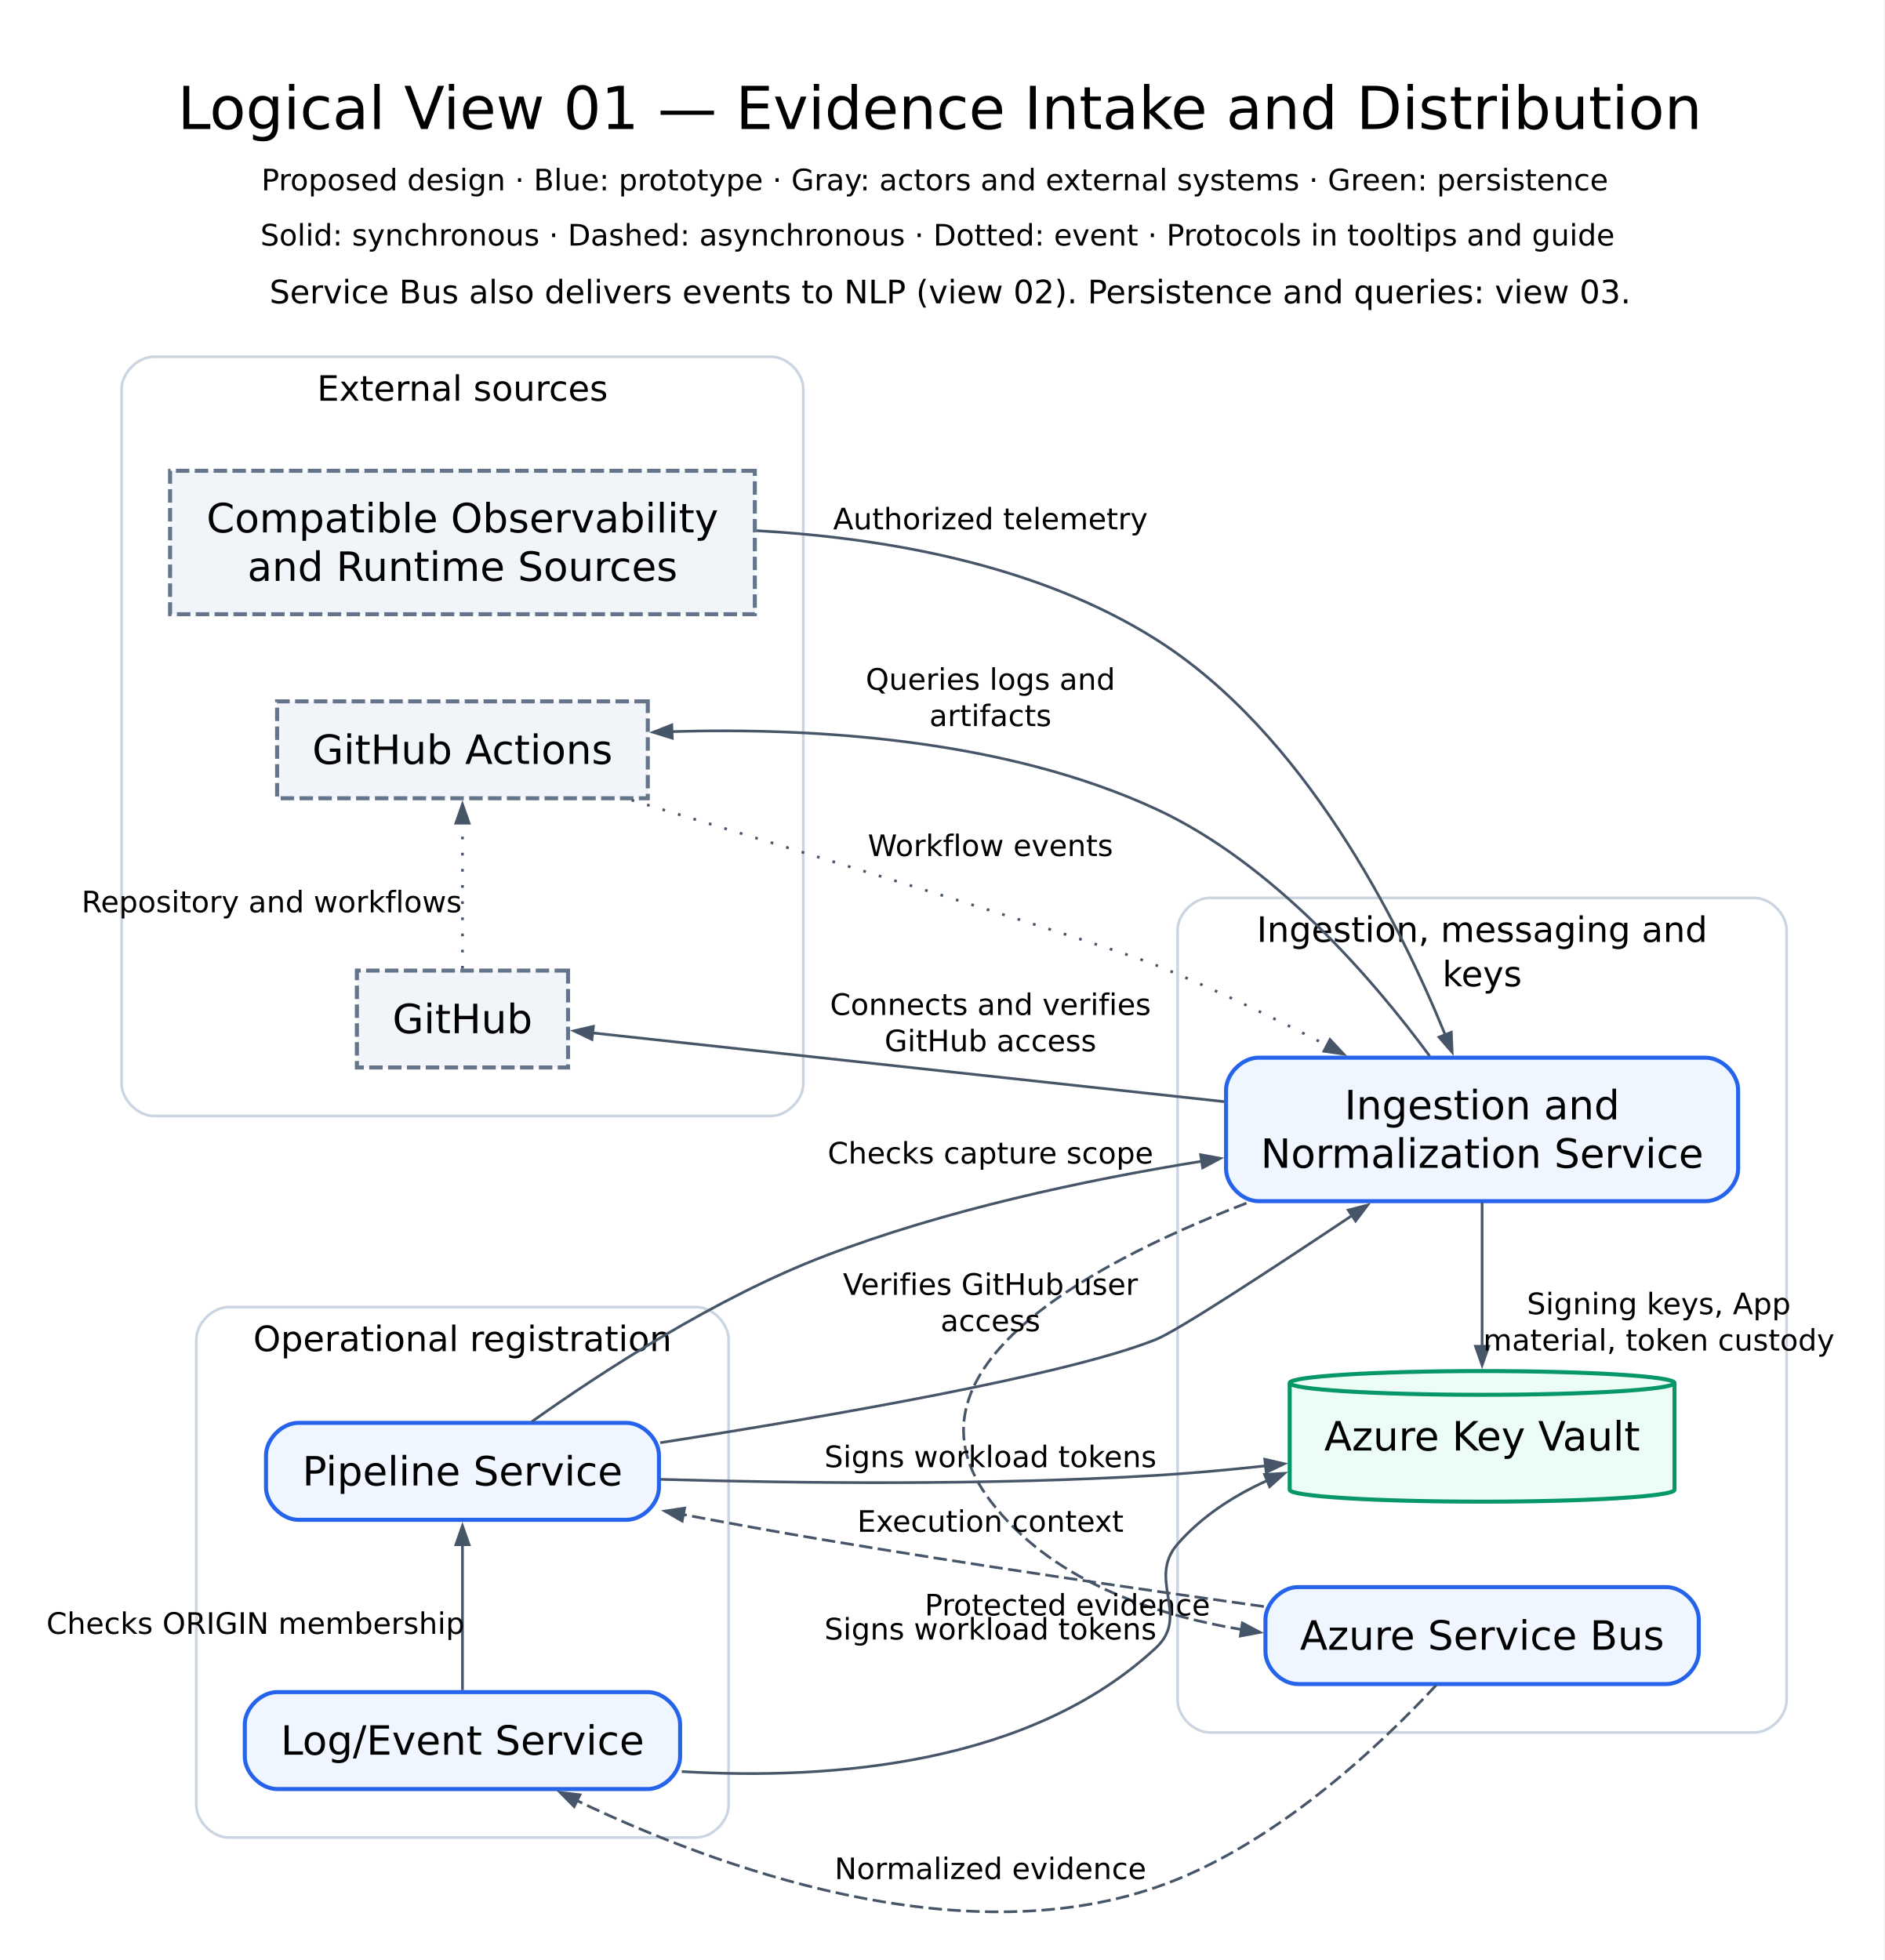
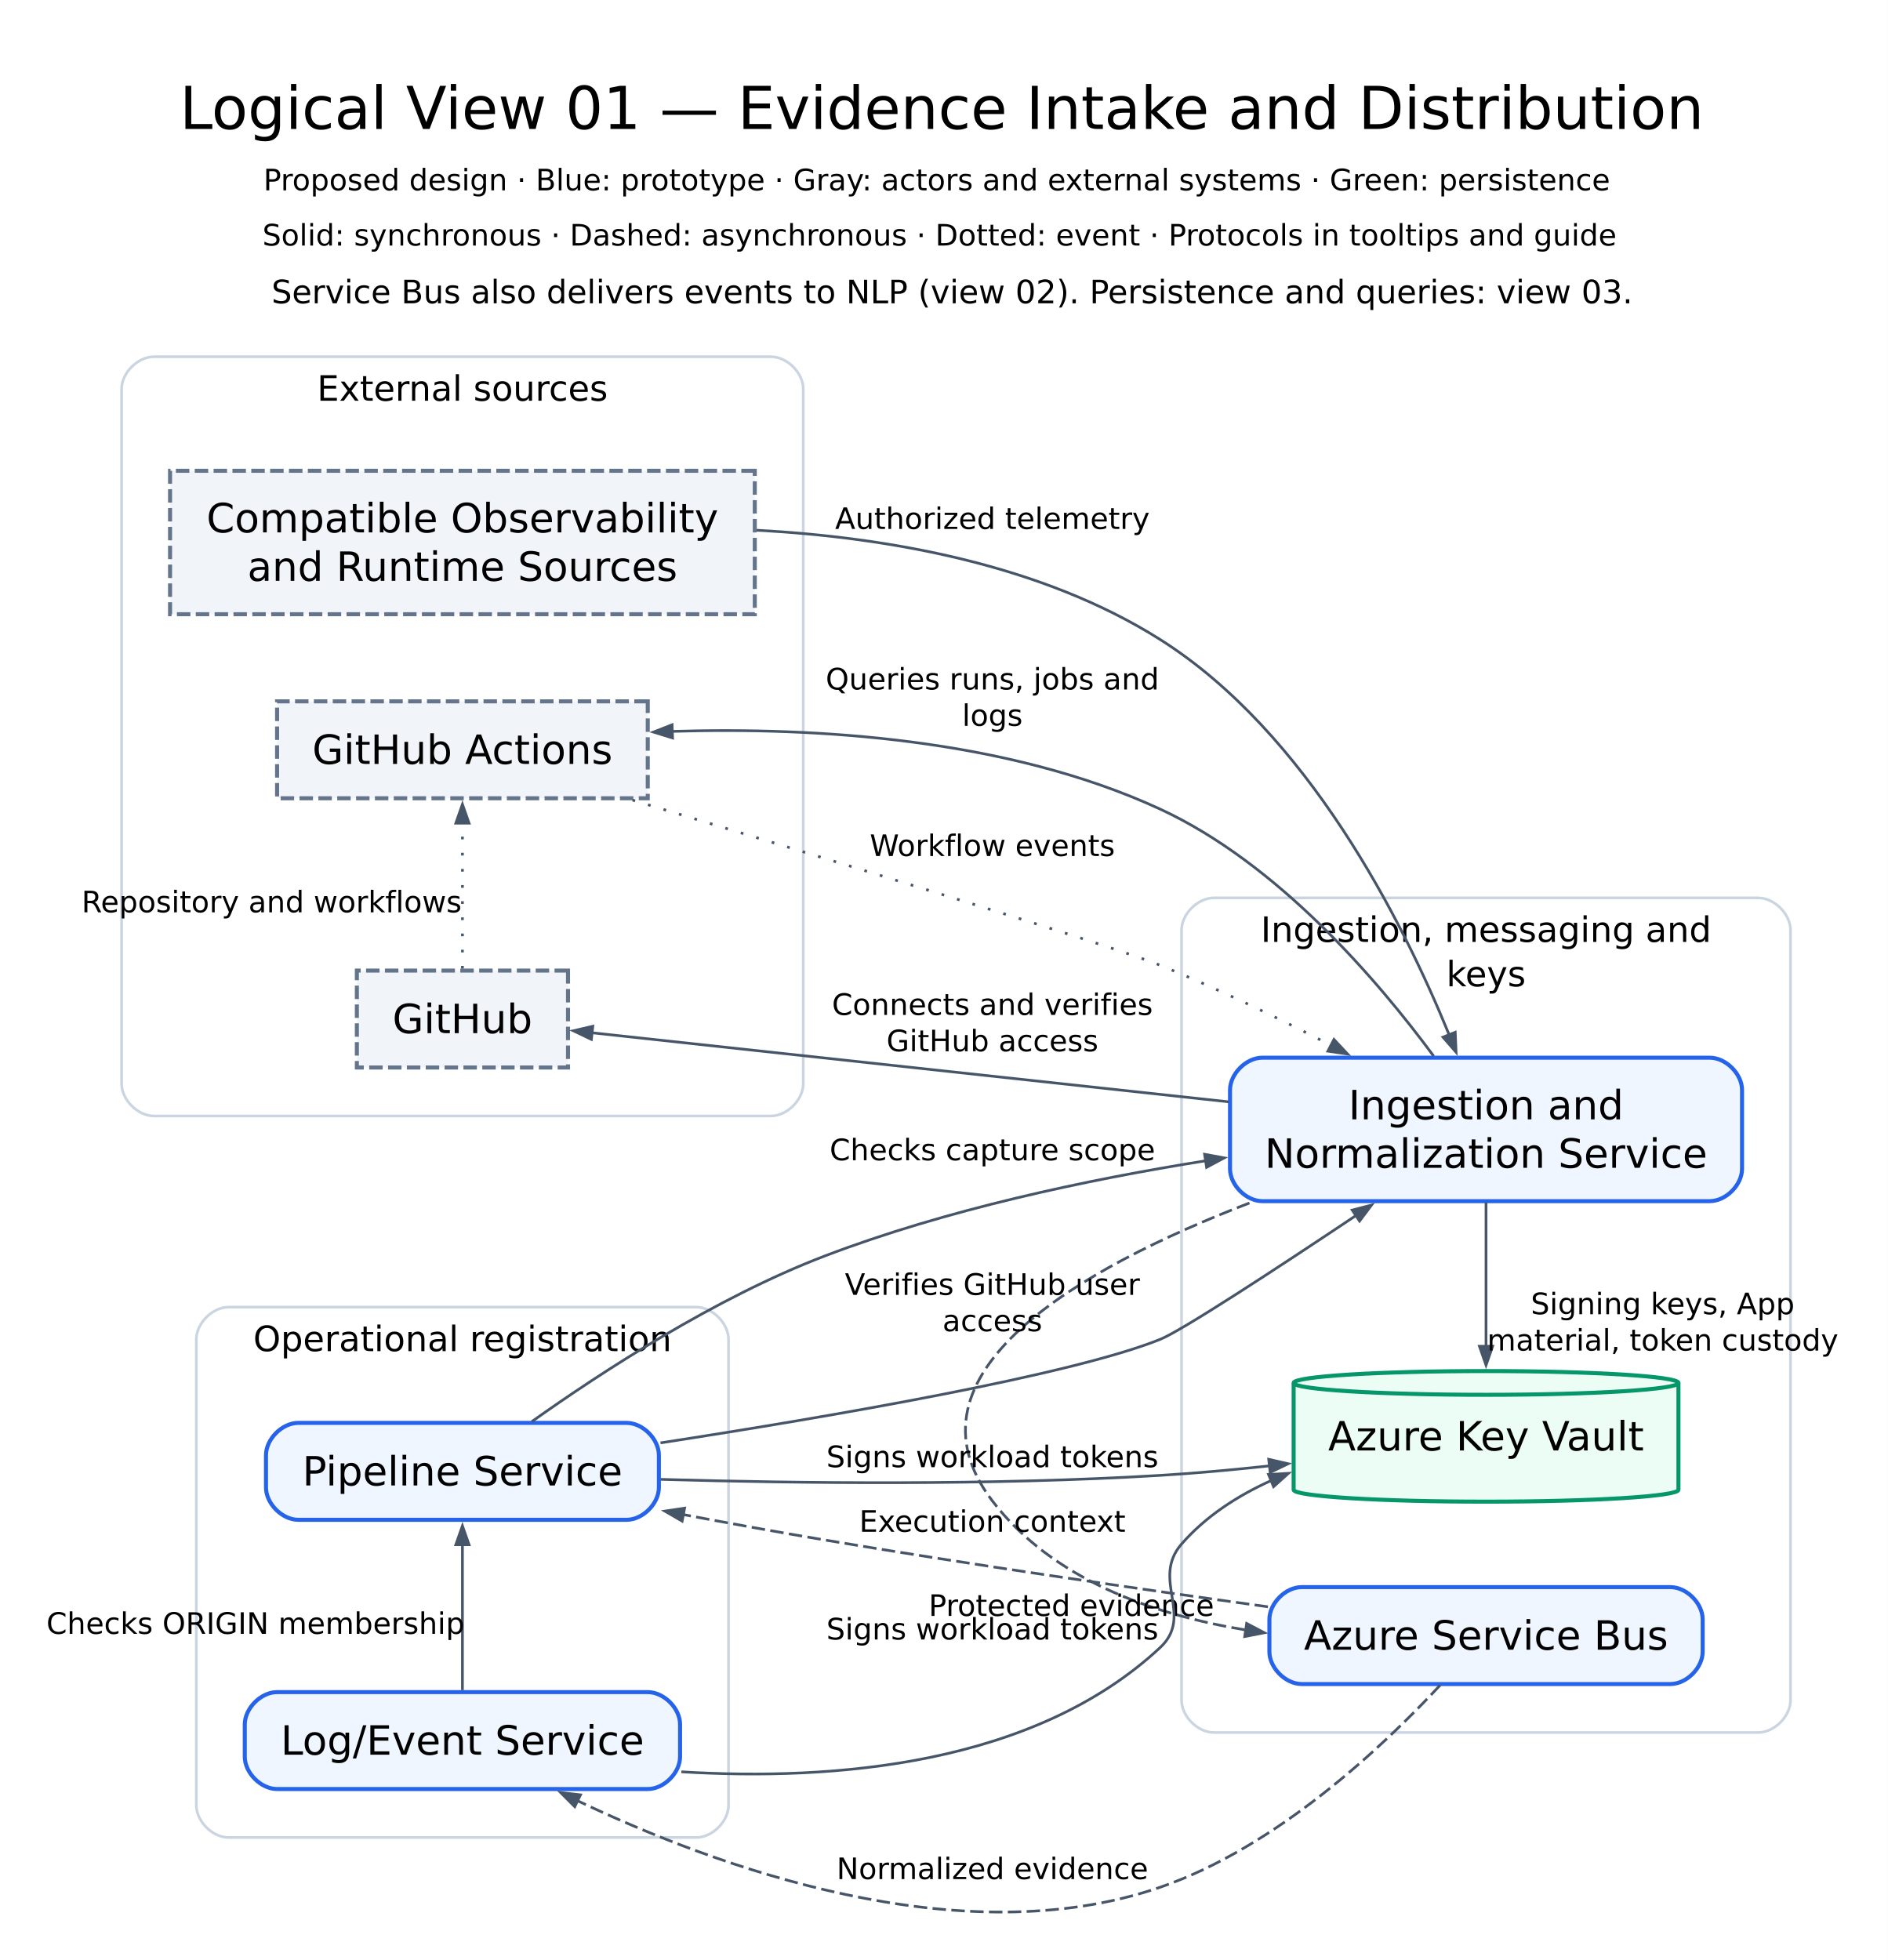
- <svg xmlns="http://www.w3.org/2000/svg" xmlns:xlink="http://www.w3.org/1999/xlink" width="700pt" height="728pt" viewBox="0.00 0.00 700.00 728.00">
-   <g id="graph0" class="graph" transform="scale(1 1) rotate(0) translate(18 710.16)">
-     <polygon fill="white" stroke="none" points="-18,18 -18,-710.16 681.67,-710.16 681.67,18 -18,18" />
-     <text xml:space="preserve" text-anchor="start" x="47.96" y="-662.26" font-family="DejaVu Sans" font-size="22.00">Logical View 01 — Evidence Intake and Distribution</text>
-     <text xml:space="preserve" text-anchor="start" x="79.08" y="-639.46" font-family="DejaVu Sans" font-size="11.00">Proposed design · Blue: prototype · Gray: actors and external systems · Green: persistence</text>
-     <text xml:space="preserve" text-anchor="start" x="78.71" y="-618.96" font-family="DejaVu Sans" font-size="11.00">Solid: synchronous · Dashed: asynchronous · Dotted: event · Protocols in tooltips and guide</text>
-     <text xml:space="preserve" text-anchor="start" x="82.08" y="-597.51" font-family="DejaVu Sans" font-size="12.00">Service Bus also delivers events to NLP (view 02). Persistence and queries: view 03.</text>
+ <svg xmlns="http://www.w3.org/2000/svg" xmlns:xlink="http://www.w3.org/1999/xlink" width="701pt" height="728pt" viewBox="0.00 0.00 701.00 728.00">
+   <g id="graph0" class="graph" transform="scale(1 1) rotate(0) translate(18 710.24)">
+     <polygon fill="white" stroke="none" points="-18,18 -18,-710.24 683.17,-710.24 683.17,18 -18,18" />
+     <text xml:space="preserve" text-anchor="start" x="48.71" y="-662.34" font-family="DejaVu Sans" font-size="22.00">Logical View 01 — Evidence Intake and Distribution</text>
+     <text xml:space="preserve" text-anchor="start" x="79.83" y="-639.54" font-family="DejaVu Sans" font-size="11.00">Proposed design · Blue: prototype · Gray: actors and external systems · Green: persistence</text>
+     <text xml:space="preserve" text-anchor="start" x="79.46" y="-619.04" font-family="DejaVu Sans" font-size="11.00">Solid: synchronous · Dashed: asynchronous · Dotted: event · Protocols in tooltips and guide</text>
+     <text xml:space="preserve" text-anchor="start" x="82.83" y="-597.59" font-family="DejaVu Sans" font-size="12.00">Service Bus also delivers events to NLP (view 02). Persistence and queries: view 03.</text>
    <g id="clust1" class="cluster">
-       <path fill="white" stroke="#cbd5e1" d="M39.16,-295.66C39.16,-295.66 268.33,-295.66 268.33,-295.66 274.33,-295.66 280.33,-301.66 280.33,-307.66 280.33,-307.66 280.33,-565.66 280.33,-565.66 280.33,-571.66 274.33,-577.66 268.33,-577.66 268.33,-577.66 39.16,-577.66 39.16,-577.66 33.16,-577.66 27.16,-571.66 27.16,-565.66 27.16,-565.66 27.16,-307.66 27.16,-307.66 27.16,-301.66 33.16,-295.66 39.16,-295.66" />
-       <text xml:space="preserve" text-anchor="middle" x="153.75" y="-561.31" font-family="DejaVu Sans" font-size="13.00">External sources</text>
+       <path fill="white" stroke="#cbd5e1" d="M39.16,-295.74C39.16,-295.74 268.33,-295.74 268.33,-295.74 274.33,-295.74 280.33,-301.74 280.33,-307.74 280.33,-307.74 280.33,-565.74 280.33,-565.74 280.33,-571.74 274.33,-577.74 268.33,-577.74 268.33,-577.74 39.16,-577.74 39.16,-577.74 33.16,-577.74 27.16,-571.74 27.16,-565.74 27.16,-565.74 27.16,-307.74 27.16,-307.74 27.16,-301.74 33.16,-295.74 39.16,-295.74" />
+       <text xml:space="preserve" text-anchor="middle" x="153.75" y="-561.39" font-family="DejaVu Sans" font-size="13.00">External sources</text>
    </g>
    <g id="clust2" class="cluster">
-       <path fill="white" stroke="#cbd5e1" d="M431.33,-66.66C431.33,-66.66 633.5,-66.66 633.5,-66.66 639.5,-66.66 645.5,-72.66 645.5,-78.66 645.5,-78.66 645.5,-364.66 645.5,-364.66 645.5,-370.66 639.5,-376.66 633.5,-376.66 633.5,-376.66 431.33,-376.66 431.33,-376.66 425.33,-376.66 419.33,-370.66 419.33,-364.66 419.33,-364.66 419.33,-78.66 419.33,-78.66 419.33,-72.66 425.33,-66.66 431.33,-66.66" />
-       <text xml:space="preserve" text-anchor="middle" x="532.42" y="-360.31" font-family="DejaVu Sans" font-size="13.00">Ingestion, messaging and</text>
-       <text xml:space="preserve" text-anchor="middle" x="532.42" y="-343.81" font-family="DejaVu Sans" font-size="13.00">keys</text>
+       <path fill="white" stroke="#cbd5e1" d="M432.83,-66.74C432.83,-66.74 635,-66.74 635,-66.74 641,-66.74 647,-72.74 647,-78.74 647,-78.74 647,-364.74 647,-364.74 647,-370.74 641,-376.74 635,-376.74 635,-376.74 432.83,-376.74 432.83,-376.74 426.83,-376.74 420.83,-370.74 420.83,-364.74 420.83,-364.74 420.83,-78.74 420.83,-78.74 420.83,-72.74 426.83,-66.74 432.83,-66.74" />
+       <text xml:space="preserve" text-anchor="middle" x="533.92" y="-360.39" font-family="DejaVu Sans" font-size="13.00">Ingestion, messaging and</text>
+       <text xml:space="preserve" text-anchor="middle" x="533.92" y="-343.89" font-family="DejaVu Sans" font-size="13.00">keys</text>
    </g>
    <g id="clust3" class="cluster">
-       <path fill="white" stroke="#cbd5e1" d="M66.91,-27.66C66.91,-27.66 240.58,-27.66 240.58,-27.66 246.58,-27.66 252.58,-33.66 252.58,-39.66 252.58,-39.66 252.58,-212.66 252.58,-212.66 252.58,-218.66 246.58,-224.66 240.58,-224.66 240.58,-224.66 66.91,-224.66 66.91,-224.66 60.91,-224.66 54.91,-218.66 54.91,-212.66 54.91,-212.66 54.91,-39.66 54.91,-39.66 54.91,-33.66 60.91,-27.66 66.91,-27.66" />
-       <text xml:space="preserve" text-anchor="middle" x="153.75" y="-208.31" font-family="DejaVu Sans" font-size="13.00">Operational registration</text>
+       <path fill="white" stroke="#cbd5e1" d="M66.91,-27.74C66.91,-27.74 240.58,-27.74 240.58,-27.74 246.58,-27.74 252.58,-33.74 252.58,-39.74 252.58,-39.74 252.58,-212.74 252.58,-212.74 252.58,-218.74 246.58,-224.74 240.58,-224.74 240.58,-224.74 66.91,-224.74 66.91,-224.74 60.91,-224.74 54.91,-218.74 54.91,-212.74 54.91,-212.74 54.91,-39.74 54.91,-39.74 54.91,-33.74 60.91,-27.74 66.91,-27.74" />
+       <text xml:space="preserve" text-anchor="middle" x="153.75" y="-208.39" font-family="DejaVu Sans" font-size="13.00">Operational registration</text>
    </g>
    <g id="node1" class="node">
      <g id="a_node1">
        <a xlink:title="github | external_system | L8 | status: confirmed">
-           <polygon fill="#f1f5f9" stroke="#64748b" stroke-width="1.5" stroke-dasharray="5,2" points="192.96,-349.66 114.54,-349.66 114.54,-313.66 192.96,-313.66 192.96,-349.66" />
-           <text xml:space="preserve" text-anchor="middle" x="153.75" y="-326.41" font-family="DejaVu Sans" font-size="15.00">GitHub</text>
+           <polygon fill="#f1f5f9" stroke="#64748b" stroke-width="1.5" stroke-dasharray="5,2" points="192.96,-349.74 114.54,-349.74 114.54,-313.74 192.96,-313.74 192.96,-349.74" />
+           <text xml:space="preserve" text-anchor="middle" x="153.75" y="-326.49" font-family="DejaVu Sans" font-size="15.00">GitHub</text>
        </a>
      </g>
    </g>
    <g id="node2" class="node">
      <g id="a_node2">
        <a xlink:title="github_actions | external_system | L8 | status: confirmed">
-           <polygon fill="#f1f5f9" stroke="#64748b" stroke-width="1.5" stroke-dasharray="5,2" points="222.58,-449.66 84.91,-449.66 84.91,-413.66 222.58,-413.66 222.58,-449.66" />
-           <text xml:space="preserve" text-anchor="middle" x="153.75" y="-426.41" font-family="DejaVu Sans" font-size="15.00">GitHub Actions</text>
+           <polygon fill="#f1f5f9" stroke="#64748b" stroke-width="1.5" stroke-dasharray="5,2" points="222.58,-449.74 84.91,-449.74 84.91,-413.74 222.58,-413.74 222.58,-449.74" />
+           <text xml:space="preserve" text-anchor="middle" x="153.75" y="-426.49" font-family="DejaVu Sans" font-size="15.00">GitHub Actions</text>
        </a>
      </g>
    </g>
    <g id="rel_github_github_actions" class="edge">
      <g id="a_rel_github_github_actions">
        <a xlink:title="Provides the repository, commits and CI/CD workflow definitions (GitHub API/HTTPS)">
-           <path fill="none" stroke="#475569" stroke-dasharray="1,5" d="M153.75,-350.41C153.75,-368.48 153.75,-386.55 153.75,-404.63" />
-           <polygon fill="#475569" stroke="#475569" points="151.3,-404.42 153.75,-411.42 156.2,-404.42 151.3,-404.42" />
-         </a>
-       </g>
-       <text xml:space="preserve" text-anchor="middle" x="82.88" y="-371.3" font-family="DejaVu Sans" font-size="11.00">Repository and workflows</text>
+           <path fill="none" stroke="#475569" stroke-dasharray="1,5" d="M153.75,-350.49C153.75,-368.56 153.75,-386.63 153.75,-404.71" />
+           <polygon fill="#475569" stroke="#475569" points="151.3,-404.5 153.75,-411.5 156.2,-404.5 151.3,-404.5" />
+         </a>
+       </g>
+       <text xml:space="preserve" text-anchor="middle" x="82.88" y="-371.38" font-family="DejaVu Sans" font-size="11.00">Repository and workflows</text>
    </g>
    <g id="node4" class="node">
      <g id="a_node4">
        <a xlink:title="ingestion_normalization_service | container | L3 | status: confirmed">
-           <path fill="#eff6ff" stroke="#2563eb" stroke-width="1.5" d="M615.5,-317.3C615.5,-317.3 449.33,-317.3 449.33,-317.3 443.33,-317.3 437.33,-311.3 437.33,-305.3 437.33,-305.3 437.33,-276.02 437.33,-276.02 437.33,-270.02 443.33,-264.02 449.33,-264.02 449.33,-264.02 615.5,-264.02 615.5,-264.02 621.5,-264.02 627.5,-270.02 627.5,-276.02 627.5,-276.02 627.5,-305.3 627.5,-305.3 627.5,-311.3 621.5,-317.3 615.5,-317.3" />
-           <text xml:space="preserve" text-anchor="middle" x="532.42" y="-294.41" font-family="DejaVu Sans" font-size="15.00">Ingestion and</text>
-           <text xml:space="preserve" text-anchor="middle" x="532.42" y="-276.41" font-family="DejaVu Sans" font-size="15.00">Normalization Service</text>
+           <path fill="#eff6ff" stroke="#2563eb" stroke-width="1.5" d="M617,-317.38C617,-317.38 450.83,-317.38 450.83,-317.38 444.83,-317.38 438.83,-311.38 438.83,-305.38 438.83,-305.38 438.83,-276.1 438.83,-276.1 438.83,-270.1 444.83,-264.1 450.83,-264.1 450.83,-264.1 617,-264.1 617,-264.1 623,-264.1 629,-270.1 629,-276.1 629,-276.1 629,-305.38 629,-305.38 629,-311.38 623,-317.38 617,-317.38" />
+           <text xml:space="preserve" text-anchor="middle" x="533.92" y="-294.49" font-family="DejaVu Sans" font-size="15.00">Ingestion and</text>
+           <text xml:space="preserve" text-anchor="middle" x="533.92" y="-276.49" font-family="DejaVu Sans" font-size="15.00">Normalization Service</text>
        </a>
      </g>
    </g>
    <g id="rel_github_actions_ingestion_event" class="edge">
      <g id="a_rel_github_actions_ingestion_event">
        <a xlink:title="Emits authorized workflow events (HTTPS/Webhook)">
-           <path fill="none" stroke="#475569" stroke-dasharray="1,5" d="M216.56,-412.98C286.47,-391.76 393.02,-359.1 411.33,-351.66 432.56,-343.03 455.13,-332.07 474.9,-321.83" />
-           <polygon fill="#475569" stroke="#475569" points="475.93,-324.06 481,-318.64 473.66,-319.71 475.93,-324.06" />
-         </a>
-       </g>
-       <text xml:space="preserve" text-anchor="middle" x="349.83" y="-392.2" font-family="DejaVu Sans" font-size="11.00">Workflow events</text>
+           <path fill="none" stroke="#475569" stroke-dasharray="1,5" d="M216.93,-413.07C287.25,-391.86 394.41,-359.21 412.83,-351.74 434.07,-343.13 456.64,-332.17 476.41,-321.93" />
+           <polygon fill="#475569" stroke="#475569" points="477.44,-324.16 482.5,-318.74 475.17,-319.81 477.44,-324.16" />
+         </a>
+       </g>
+       <text xml:space="preserve" text-anchor="middle" x="350.58" y="-392.29" font-family="DejaVu Sans" font-size="11.00">Workflow events</text>
    </g>
    <g id="node3" class="node">
      <g id="a_node3">
        <a xlink:title="observability_sources | external_system | L8 | status: confirmed">
-           <polygon fill="#f1f5f9" stroke="#64748b" stroke-width="1.5" stroke-dasharray="5,2" points="262.33,-535.3 45.16,-535.3 45.16,-482.02 262.33,-482.02 262.33,-535.3" />
-           <text xml:space="preserve" text-anchor="middle" x="153.75" y="-512.41" font-family="DejaVu Sans" font-size="15.00">Compatible Observability</text>
-           <text xml:space="preserve" text-anchor="middle" x="153.75" y="-494.41" font-family="DejaVu Sans" font-size="15.00">and Runtime Sources</text>
+           <polygon fill="#f1f5f9" stroke="#64748b" stroke-width="1.5" stroke-dasharray="5,2" points="262.33,-535.38 45.16,-535.38 45.16,-482.1 262.33,-482.1 262.33,-535.38" />
+           <text xml:space="preserve" text-anchor="middle" x="153.75" y="-512.49" font-family="DejaVu Sans" font-size="15.00">Compatible Observability</text>
+           <text xml:space="preserve" text-anchor="middle" x="153.75" y="-494.49" font-family="DejaVu Sans" font-size="15.00">and Runtime Sources</text>
        </a>
      </g>
    </g>
    <g id="rel_observability_sources_ingestion" class="edge">
      <g id="a_rel_observability_sources_ingestion">
        <a xlink:title="Provides authorized telemetry and operational evidence (REST/HTTPS)">
-           <path fill="none" stroke="#475569" d="M263.04,-513.05C311.63,-510.31 367.7,-500.23 411.33,-472.66 466.2,-437.99 501.44,-368.12 518.73,-325.76" />
-           <polygon fill="#475569" stroke="#475569" points="520.98,-326.74 521.29,-319.33 516.42,-324.93 520.98,-326.74" />
-         </a>
-       </g>
-       <text xml:space="preserve" text-anchor="middle" x="349.83" y="-513.55" font-family="DejaVu Sans" font-size="11.00">Authorized telemetry</text>
+           <path fill="none" stroke="#475569" d="M263.03,-513.3C312.05,-510.64 368.75,-500.57 412.83,-472.74 467.72,-438.09 502.95,-368.22 520.24,-325.84" />
+           <polygon fill="#475569" stroke="#475569" points="522.48,-326.83 522.79,-319.42 517.93,-325.01 522.48,-326.83" />
+         </a>
+       </g>
+       <text xml:space="preserve" text-anchor="middle" x="350.58" y="-513.77" font-family="DejaVu Sans" font-size="11.00">Authorized telemetry</text>
    </g>
    <g id="rel_ingestion_github_connection" class="edge">
      <g id="a_rel_ingestion_github_connection">
        <a xlink:title="Exchanges sign-in codes with the PKCE verifier and verifies GitHub identity, installations, repository access and collaborators (OAuth/HTTPS + REST/HTTPS)">
-           <path fill="none" stroke="#475569" d="M436.6,-300.98C361.76,-309.12 260.52,-320.14 201.96,-326.52" />
-           <polygon fill="#475569" stroke="#475569" points="201.84,-324.07 195.15,-327.26 202.37,-328.94 201.84,-324.07" />
-         </a>
-       </g>
-       <text xml:space="preserve" text-anchor="middle" x="349.83" y="-333.18" font-family="DejaVu Sans" font-size="11.00">Connects and verifies</text>
-       <text xml:space="preserve" text-anchor="middle" x="349.83" y="-319.68" font-family="DejaVu Sans" font-size="11.00">GitHub access</text>
+           <path fill="none" stroke="#475569" d="M438.31,-300.99C362.97,-309.16 260.7,-320.25 201.81,-326.64" />
+           <polygon fill="#475569" stroke="#475569" points="201.64,-324.19 194.95,-327.38 202.17,-329.06 201.64,-324.19" />
+         </a>
+       </g>
+       <text xml:space="preserve" text-anchor="middle" x="350.58" y="-333.26" font-family="DejaVu Sans" font-size="11.00">Connects and verifies</text>
+       <text xml:space="preserve" text-anchor="middle" x="350.58" y="-319.76" font-family="DejaVu Sans" font-size="11.00">GitHub access</text>
    </g>
    <g id="rel_ingestion_github_actions_read" class="edge">
      <g id="a_rel_ingestion_github_actions_read">
-         <a xlink:title="Retrieves authorized logs, artifacts and metadata (GitHub API/HTTPS)">
-           <path fill="none" stroke="#475569" d="M512.97,-317.89C492.02,-346.3 455.02,-389.45 411.33,-409.66 355,-435.71 284.31,-439.98 231.4,-438.42" />
-           <polygon fill="#475569" stroke="#475569" points="231.66,-435.98 224.58,-438.18 231.49,-440.88 231.66,-435.98" />
-         </a>
-       </g>
-       <text xml:space="preserve" text-anchor="middle" x="349.83" y="-453.96" font-family="DejaVu Sans" font-size="11.00">Queries logs and</text>
-       <text xml:space="preserve" text-anchor="middle" x="349.83" y="-440.46" font-family="DejaVu Sans" font-size="11.00">artifacts</text>
+         <a xlink:title="Retrieves authorized run metadata, jobs and logs (GitHub API/HTTPS)">
+           <path fill="none" stroke="#475569" d="M514.47,-317.97C493.52,-346.38 456.53,-389.54 412.83,-409.74 356.07,-435.97 284.82,-440.2 231.57,-438.58" />
+           <polygon fill="#475569" stroke="#475569" points="231.79,-436.14 224.7,-438.33 231.61,-441.04 231.79,-436.14" />
+         </a>
+       </g>
+       <text xml:space="preserve" text-anchor="middle" x="350.58" y="-454.15" font-family="DejaVu Sans" font-size="11.00">Queries runs, jobs and</text>
+       <text xml:space="preserve" text-anchor="middle" x="350.58" y="-440.65" font-family="DejaVu Sans" font-size="11.00">logs</text>
    </g>
    <g id="node5" class="node">
      <g id="a_node5">
        <a xlink:title="azure_service_bus | container | L4 | status: confirmed">
-           <path fill="#eff6ff" stroke="#2563eb" stroke-width="1.5" d="M600.88,-120.66C600.88,-120.66 463.96,-120.66 463.96,-120.66 457.96,-120.66 451.96,-114.66 451.96,-108.66 451.96,-108.66 451.96,-96.66 451.96,-96.66 451.96,-90.66 457.96,-84.66 463.96,-84.66 463.96,-84.66 600.88,-84.66 600.88,-84.66 606.88,-84.66 612.88,-90.66 612.88,-96.66 612.88,-96.66 612.88,-108.66 612.88,-108.66 612.88,-114.66 606.88,-120.66 600.88,-120.66" />
-           <text xml:space="preserve" text-anchor="middle" x="532.42" y="-97.41" font-family="DejaVu Sans" font-size="15.00">Azure Service Bus</text>
+           <path fill="#eff6ff" stroke="#2563eb" stroke-width="1.5" d="M602.38,-120.74C602.38,-120.74 465.46,-120.74 465.46,-120.74 459.46,-120.74 453.46,-114.74 453.46,-108.74 453.46,-108.74 453.46,-96.74 453.46,-96.74 453.46,-90.74 459.46,-84.74 465.46,-84.74 465.46,-84.74 602.38,-84.74 602.38,-84.74 608.38,-84.74 614.38,-90.74 614.38,-96.74 614.38,-96.74 614.38,-108.74 614.38,-108.74 614.38,-114.74 608.38,-120.74 602.38,-120.74" />
+           <text xml:space="preserve" text-anchor="middle" x="533.92" y="-97.49" font-family="DejaVu Sans" font-size="15.00">Azure Service Bus</text>
        </a>
      </g>
    </g>
    <g id="rel_ingestion_service_bus" class="edge">
      <g id="a_rel_ingestion_service_bus">
        <a xlink:title="Publishes normalized and protected evidence (Azure Service Bus)">
-           <path fill="none" stroke="#475569" stroke-dasharray="5,2" d="M444.89,-263.28C381.89,-238.88 313.86,-199.8 349.83,-152.66 371.71,-123.99 408.36,-110.71 443.12,-104.9" />
-           <polygon fill="#475569" stroke="#475569" points="443.38,-107.33 449.93,-103.86 442.64,-102.49 443.38,-107.33" />
-         </a>
-       </g>
-       <text xml:space="preserve" text-anchor="middle" x="378.42" y="-110.13" font-family="DejaVu Sans" font-size="11.00">Protected evidence</text>
+           <path fill="none" stroke="#475569" stroke-dasharray="5,2" d="M446.04,-263.41C382.8,-239.05 314.49,-199.99 350.58,-152.74 372.65,-123.85 409.67,-110.57 444.7,-104.81" />
+           <polygon fill="#475569" stroke="#475569" points="445.01,-107.24 451.58,-103.79 444.29,-102.39 445.01,-107.24" />
+         </a>
+       </g>
+       <text xml:space="preserve" text-anchor="middle" x="379.91" y="-110.03" font-family="DejaVu Sans" font-size="11.00">Protected evidence</text>
    </g>
    <g id="node6" class="node">
      <g id="a_node6">
        <a xlink:title="azure_key_vault | datastore | L2 | status: confirmed">
-           <path fill="#ecfdf5" stroke="#059669" stroke-width="1.5" d="M603.88,-196.5C603.88,-198.93 571.85,-200.91 532.42,-200.91 492.99,-200.91 460.96,-198.93 460.96,-196.5 460.96,-196.5 460.96,-156.81 460.96,-156.81 460.96,-154.38 492.99,-152.4 532.42,-152.4 571.85,-152.4 603.88,-154.38 603.88,-156.81 603.88,-156.81 603.88,-196.5 603.88,-196.5" />
-           <path fill="none" stroke="#059669" stroke-width="1.5" d="M603.88,-196.5C603.88,-194.07 571.85,-192.09 532.42,-192.09 492.99,-192.09 460.96,-194.07 460.96,-196.5" />
-           <text xml:space="preserve" text-anchor="middle" x="532.42" y="-171.41" font-family="DejaVu Sans" font-size="15.00">Azure Key Vault</text>
+           <path fill="#ecfdf5" stroke="#059669" stroke-width="1.5" d="M605.38,-196.58C605.38,-199.02 573.35,-200.99 533.92,-200.99 494.49,-200.99 462.46,-199.02 462.46,-196.58 462.46,-196.58 462.46,-156.89 462.46,-156.89 462.46,-154.46 494.49,-152.48 533.92,-152.48 573.35,-152.48 605.38,-154.46 605.38,-156.89 605.38,-156.89 605.38,-196.58 605.38,-196.58" />
+           <path fill="none" stroke="#059669" stroke-width="1.5" d="M605.38,-196.58C605.38,-194.15 573.35,-192.17 533.92,-192.17 494.49,-192.17 462.46,-194.15 462.46,-196.58" />
+           <text xml:space="preserve" text-anchor="middle" x="533.92" y="-171.49" font-family="DejaVu Sans" font-size="15.00">Azure Key Vault</text>
        </a>
      </g>
    </g>
    <g id="rel_ingestion_key_vault" class="edge">
      <g id="a_rel_ingestion_key_vault">
        <a xlink:title="Signs workload and session tokens, reads GitHub App material and keeps GitHub user tokens and PKCE verifiers in custody (Azure Key Vault API/HTTPS)">
-           <path fill="none" stroke="#475569" d="M532.42,-263.52C532.42,-245.62 532.42,-227.72 532.42,-209.82" />
-           <polygon fill="#475569" stroke="#475569" points="534.87,-210.11 532.42,-203.11 529.97,-210.11 534.87,-210.11" />
-         </a>
-       </g>
-       <text xml:space="preserve" text-anchor="middle" x="598.04" y="-222.02" font-family="DejaVu Sans" font-size="11.00">Signing keys, App</text>
-       <text xml:space="preserve" text-anchor="middle" x="598.04" y="-208.52" font-family="DejaVu Sans" font-size="11.00">material, token custody</text>
+           <path fill="none" stroke="#475569" d="M533.92,-263.6C533.92,-245.7 533.92,-227.8 533.92,-209.9" />
+           <polygon fill="#475569" stroke="#475569" points="536.37,-210.19 533.92,-203.19 531.47,-210.19 536.37,-210.19" />
+         </a>
+       </g>
+       <text xml:space="preserve" text-anchor="middle" x="599.54" y="-222.1" font-family="DejaVu Sans" font-size="11.00">Signing keys, App</text>
+       <text xml:space="preserve" text-anchor="middle" x="599.54" y="-208.6" font-family="DejaVu Sans" font-size="11.00">material, token custody</text>
    </g>
    <g id="node7" class="node">
      <g id="a_node7">
        <a xlink:title="pipeline_service | container | L5 | status: confirmed">
-           <path fill="#eff6ff" stroke="#2563eb" stroke-width="1.5" d="M214.71,-181.66C214.71,-181.66 92.79,-181.66 92.79,-181.66 86.79,-181.66 80.79,-175.66 80.79,-169.66 80.79,-169.66 80.79,-157.66 80.79,-157.66 80.79,-151.66 86.79,-145.66 92.79,-145.66 92.79,-145.66 214.71,-145.66 214.71,-145.66 220.71,-145.66 226.71,-151.66 226.71,-157.66 226.71,-157.66 226.71,-169.66 226.71,-169.66 226.71,-175.66 220.71,-181.66 214.71,-181.66" />
-           <text xml:space="preserve" text-anchor="middle" x="153.75" y="-158.41" font-family="DejaVu Sans" font-size="15.00">Pipeline Service</text>
+           <path fill="#eff6ff" stroke="#2563eb" stroke-width="1.5" d="M214.71,-181.74C214.71,-181.74 92.79,-181.74 92.79,-181.74 86.79,-181.74 80.79,-175.74 80.79,-169.74 80.79,-169.74 80.79,-157.74 80.79,-157.74 80.79,-151.74 86.79,-145.74 92.79,-145.74 92.79,-145.74 214.71,-145.74 214.71,-145.74 220.71,-145.74 226.71,-151.74 226.71,-157.74 226.71,-157.74 226.71,-169.74 226.71,-169.74 226.71,-175.74 220.71,-181.74 214.71,-181.74" />
+           <text xml:space="preserve" text-anchor="middle" x="153.75" y="-158.49" font-family="DejaVu Sans" font-size="15.00">Pipeline Service</text>
        </a>
      </g>
    </g>
    <g id="rel_service_bus_pipeline_service" class="edge">
      <g id="a_rel_service_bus_pipeline_service">
        <a xlink:title="Delivers execution events to register pipeline context (Azure Service Bus)">
-           <path fill="none" stroke="#475569" stroke-dasharray="5,2" d="M451.36,-113.45C403.89,-120.08 342.59,-129.02 288.33,-138.16 271.17,-141.05 252.82,-144.39 235.38,-147.68" />
-           <polygon fill="#475569" stroke="#475569" points="235.35,-145.19 228.93,-148.9 236.26,-150 235.35,-145.19" />
-         </a>
-       </g>
-       <text xml:space="preserve" text-anchor="middle" x="349.83" y="-141.21" font-family="DejaVu Sans" font-size="11.00">Execution context</text>
+           <path fill="none" stroke="#475569" stroke-dasharray="5,2" d="M452.92,-113.43C405.08,-120.06 343.13,-129.03 288.33,-138.24 271.17,-141.12 252.82,-144.46 235.38,-147.75" />
+           <polygon fill="#475569" stroke="#475569" points="235.35,-145.26 228.93,-148.97 236.26,-150.07 235.35,-145.26" />
+         </a>
+       </g>
+       <text xml:space="preserve" text-anchor="middle" x="350.58" y="-141.29" font-family="DejaVu Sans" font-size="11.00">Execution context</text>
    </g>
    <g id="node8" class="node">
      <g id="a_node8">
        <a xlink:title="log_event_service | container | L5 | status: confirmed">
-           <path fill="#eff6ff" stroke="#2563eb" stroke-width="1.5" d="M222.58,-81.66C222.58,-81.66 84.91,-81.66 84.91,-81.66 78.91,-81.66 72.91,-75.66 72.91,-69.66 72.91,-69.66 72.91,-57.66 72.91,-57.66 72.91,-51.66 78.91,-45.66 84.91,-45.66 84.91,-45.66 222.58,-45.66 222.58,-45.66 228.58,-45.66 234.58,-51.66 234.58,-57.66 234.58,-57.66 234.58,-69.66 234.58,-69.66 234.58,-75.66 228.58,-81.66 222.58,-81.66" />
-           <text xml:space="preserve" text-anchor="middle" x="153.75" y="-58.41" font-family="DejaVu Sans" font-size="15.00">Log/Event Service</text>
+           <path fill="#eff6ff" stroke="#2563eb" stroke-width="1.5" d="M222.58,-81.74C222.58,-81.74 84.91,-81.74 84.91,-81.74 78.91,-81.74 72.91,-75.74 72.91,-69.74 72.91,-69.74 72.91,-57.74 72.91,-57.74 72.91,-51.74 78.91,-45.74 84.91,-45.74 84.91,-45.74 222.58,-45.74 222.58,-45.74 228.58,-45.74 234.58,-51.74 234.58,-57.74 234.58,-57.74 234.58,-69.74 234.58,-69.74 234.58,-75.74 228.58,-81.74 222.58,-81.74" />
+           <text xml:space="preserve" text-anchor="middle" x="153.75" y="-58.49" font-family="DejaVu Sans" font-size="15.00">Log/Event Service</text>
        </a>
      </g>
    </g>
    <g id="rel_service_bus_log_event_service" class="edge">
      <g id="a_rel_service_bus_log_event_service">
        <a xlink:title="Delivers normalized evidence for registration and querying (Azure Service Bus)">
-           <path fill="none" stroke="#475569" stroke-dasharray="5,2" d="M515.37,-84.23C494.21,-61.48 454.57,-24 411.33,-9.16 337.59,16.17 247.72,-16.76 196.28,-41.35" />
-           <polygon fill="#475569" stroke="#475569" points="195.24,-39.12 190.03,-44.4 197.39,-43.53 195.24,-39.12" />
-         </a>
-       </g>
-       <text xml:space="preserve" text-anchor="middle" x="349.83" y="-12.21" font-family="DejaVu Sans" font-size="11.00">Normalized evidence</text>
+           <path fill="none" stroke="#475569" stroke-dasharray="5,2" d="M516.87,-84.31C495.71,-61.56 456.07,-24.08 412.83,-9.24 338.68,16.23 248.28,-16.75 196.53,-41.38" />
+           <polygon fill="#475569" stroke="#475569" points="195.46,-39.18 190.23,-44.44 197.6,-43.58 195.46,-39.18" />
+         </a>
+       </g>
+       <text xml:space="preserve" text-anchor="middle" x="350.58" y="-12.29" font-family="DejaVu Sans" font-size="11.00">Normalized evidence</text>
    </g>
    <g id="rel_pipeline_ingestion_github_access" class="edge">
      <g id="a_rel_pipeline_ingestion_github_access">
        <a xlink:title="Requests verified user access and workflow metadata without GitHub credentials; synchronizes workflow capture scopes (REST/HTTPS)">
-           <path fill="none" stroke="#475569" d="M227.21,-174.3C290.98,-184.25 378.62,-199.5 411.33,-212.66 419.38,-215.89 454.29,-238.75 484.41,-258.89" />
-           <polygon fill="#475569" stroke="#475569" points="482.72,-260.7 489.9,-262.56 485.44,-256.63 482.72,-260.7" />
-         </a>
-       </g>
-       <text xml:space="preserve" text-anchor="middle" x="349.83" y="-229.21" font-family="DejaVu Sans" font-size="11.00">Verifies GitHub user</text>
-       <text xml:space="preserve" text-anchor="middle" x="349.83" y="-215.71" font-family="DejaVu Sans" font-size="11.00">access</text>
+           <path fill="none" stroke="#475569" d="M227.32,-174.31C291.49,-184.23 379.88,-199.5 412.83,-212.74 420.88,-215.97 455.79,-238.82 485.92,-258.97" />
+           <polygon fill="#475569" stroke="#475569" points="484.22,-260.78 491.4,-262.64 486.94,-256.71 484.22,-260.78" />
+         </a>
+       </g>
+       <text xml:space="preserve" text-anchor="middle" x="350.58" y="-229.29" font-family="DejaVu Sans" font-size="11.00">Verifies GitHub user</text>
+       <text xml:space="preserve" text-anchor="middle" x="350.58" y="-215.79" font-family="DejaVu Sans" font-size="11.00">access</text>
    </g>
    <g id="rel_pipeline_ingestion_machine_scope" class="edge">
      <g id="a_rel_pipeline_ingestion_machine_scope">
        <a xlink:title="Verifies current machine permission for an exact protected evidence capture scope (REST/HTTPS)">
-           <path fill="none" stroke="#475569" d="M179.49,-182.11C205.33,-200.48 247.68,-228.11 288.33,-243.66 332.84,-260.68 384.38,-271.77 428.52,-278.88" />
-           <polygon fill="#475569" stroke="#475569" points="427.88,-281.26 435.18,-279.92 428.64,-276.42 427.88,-281.26" />
-         </a>
-       </g>
-       <text xml:space="preserve" text-anchor="middle" x="349.83" y="-277.98" font-family="DejaVu Sans" font-size="11.00">Checks capture scope</text>
+           <path fill="none" stroke="#475569" d="M179.49,-182.2C205.32,-200.57 247.68,-228.21 288.33,-243.74 333.3,-260.91 385.41,-272.03 429.95,-279.12" />
+           <polygon fill="#475569" stroke="#475569" points="429.38,-281.51 436.68,-280.17 430.14,-276.67 429.38,-281.51" />
+         </a>
+       </g>
+       <text xml:space="preserve" text-anchor="middle" x="350.58" y="-279.29" font-family="DejaVu Sans" font-size="11.00">Checks capture scope</text>
    </g>
    <g id="rel_pipeline_key_vault" class="edge">
      <g id="a_rel_pipeline_key_vault">
        <a xlink:title="Signs its workload tokens with its own non-exportable key (Azure Key Vault API/HTTPS)">
-           <path fill="none" stroke="#475569" d="M227.26,-160.69C278.69,-159.21 349.3,-158.42 411.33,-162.16 424.53,-162.95 438.49,-164.23 452.05,-165.71" />
-           <polygon fill="#475569" stroke="#475569" points="451.7,-168.13 458.93,-166.48 452.24,-163.26 451.7,-168.13" />
-         </a>
-       </g>
-       <text xml:space="preserve" text-anchor="middle" x="349.83" y="-165.21" font-family="DejaVu Sans" font-size="11.00">Signs workload tokens</text>
+           <path fill="none" stroke="#475569" d="M227.41,-160.76C279.16,-159.27 350.33,-158.48 412.83,-162.24 426.03,-163.03 439.99,-164.31 453.55,-165.79" />
+           <polygon fill="#475569" stroke="#475569" points="453.2,-168.21 460.43,-166.56 453.74,-163.35 453.2,-168.21" />
+         </a>
+       </g>
+       <text xml:space="preserve" text-anchor="middle" x="350.58" y="-165.29" font-family="DejaVu Sans" font-size="11.00">Signs workload tokens</text>
    </g>
    <g id="rel_log_event_key_vault" class="edge">
      <g id="a_rel_log_event_key_vault">
        <a xlink:title="Signs its workload tokens with its own non-exportable key (Azure Key Vault API/HTTPS)">
-           <path fill="none" stroke="#475569" d="M235.19,-52.16C291.57,-48.87 364.87,-54.89 411.33,-98.16 424.12,-110.07 407.86,-123.48 419.33,-136.66 428.35,-147.01 440.24,-154.69 452.9,-160.37" />
-           <polygon fill="#475569" stroke="#475569" points="451.63,-162.5 459.03,-162.92 453.51,-157.97 451.63,-162.5" />
-         </a>
-       </g>
-       <text xml:space="preserve" text-anchor="middle" x="349.83" y="-101.21" font-family="DejaVu Sans" font-size="11.00">Signs workload tokens</text>
+           <path fill="none" stroke="#475569" d="M235.05,-52.14C291.84,-48.7 365.92,-54.59 412.83,-98.24 425.63,-110.14 409.36,-123.56 420.83,-136.74 429.85,-147.09 441.74,-154.77 454.4,-160.45" />
+           <polygon fill="#475569" stroke="#475569" points="453.13,-162.58 460.53,-163 455.01,-158.05 453.13,-162.58" />
+         </a>
+       </g>
+       <text xml:space="preserve" text-anchor="middle" x="350.58" y="-101.29" font-family="DejaVu Sans" font-size="11.00">Signs workload tokens</text>
    </g>
    <g id="rel_log_event_pipeline_operational_evidence" class="edge">
      <g id="a_rel_log_event_pipeline_operational_evidence">
        <a xlink:title="Checks committed operational membership before evidence registration (REST/HTTPS)">
-           <path fill="none" stroke="#475569" d="M153.75,-82.41C153.75,-100.48 153.75,-118.55 153.75,-136.63" />
-           <polygon fill="#475569" stroke="#475569" points="151.3,-136.42 153.75,-143.42 156.2,-136.42 151.3,-136.42" />
-         </a>
-       </g>
-       <text xml:space="preserve" text-anchor="middle" x="76.88" y="-103.3" font-family="DejaVu Sans" font-size="11.00">Checks ORIGIN membership</text>
+           <path fill="none" stroke="#475569" d="M153.75,-82.49C153.75,-100.56 153.75,-118.63 153.75,-136.71" />
+           <polygon fill="#475569" stroke="#475569" points="151.3,-136.5 153.75,-143.5 156.2,-136.5 151.3,-136.5" />
+         </a>
+       </g>
+       <text xml:space="preserve" text-anchor="middle" x="76.88" y="-103.38" font-family="DejaVu Sans" font-size="11.00">Checks ORIGIN membership</text>
    </g>
  </g>
</svg>
